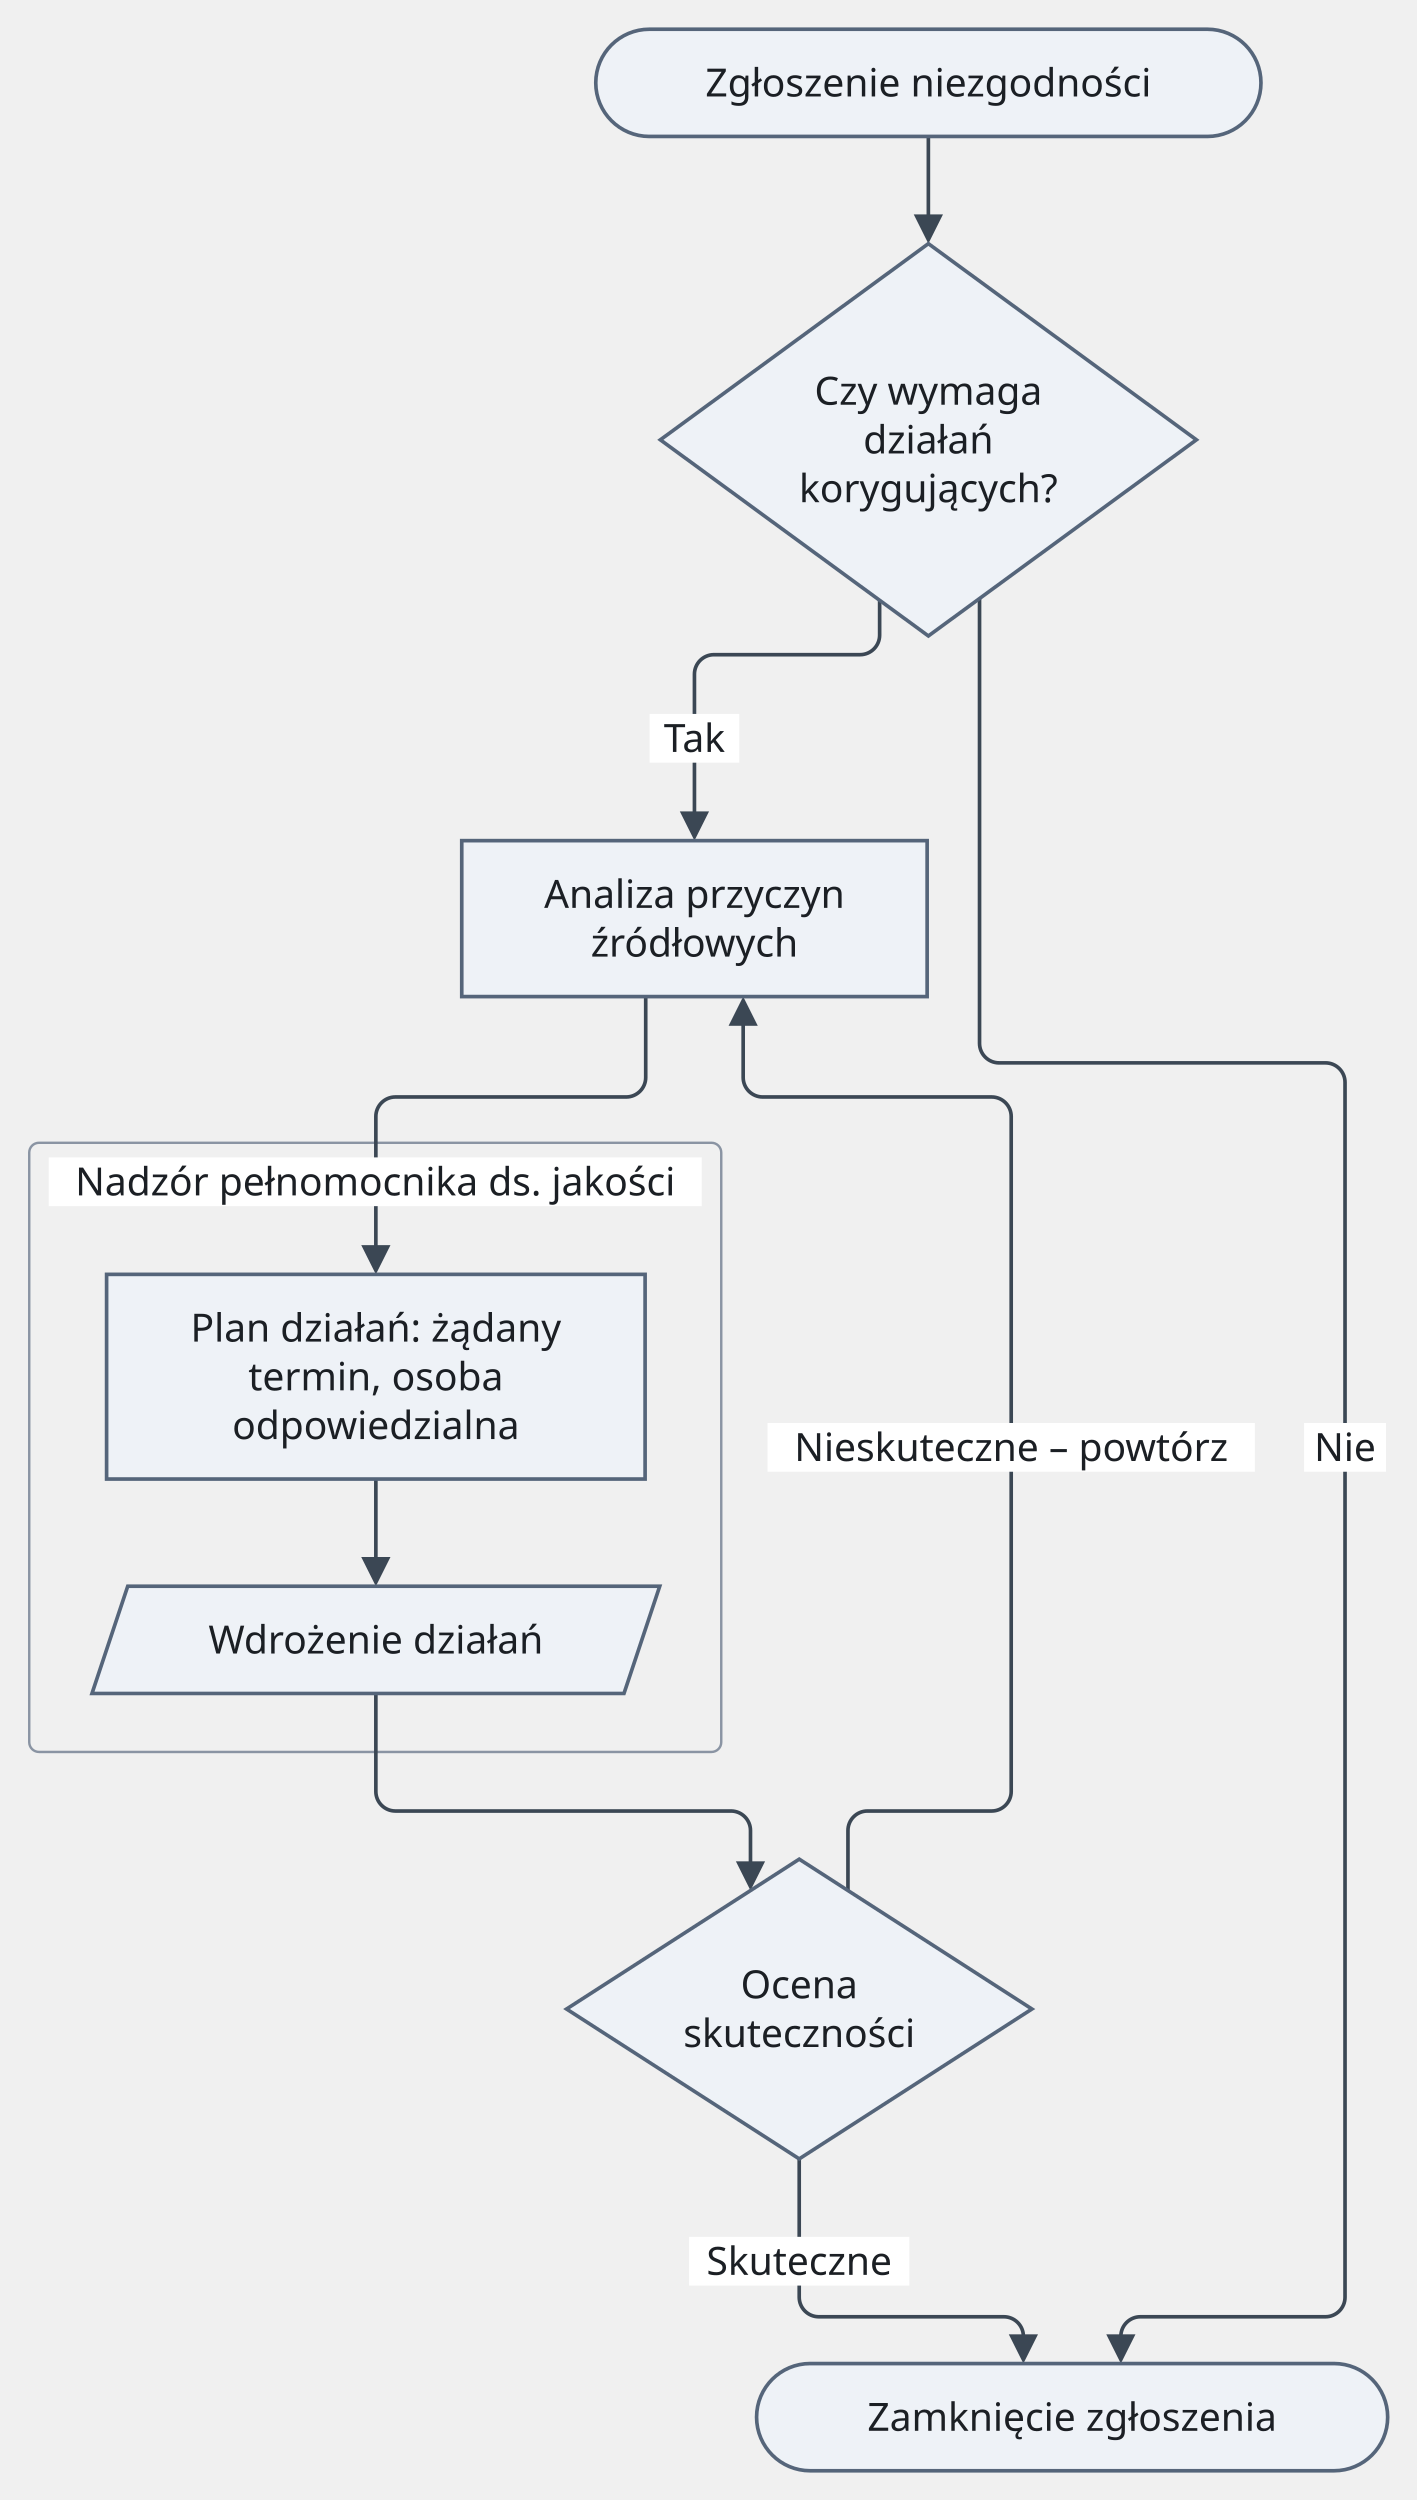
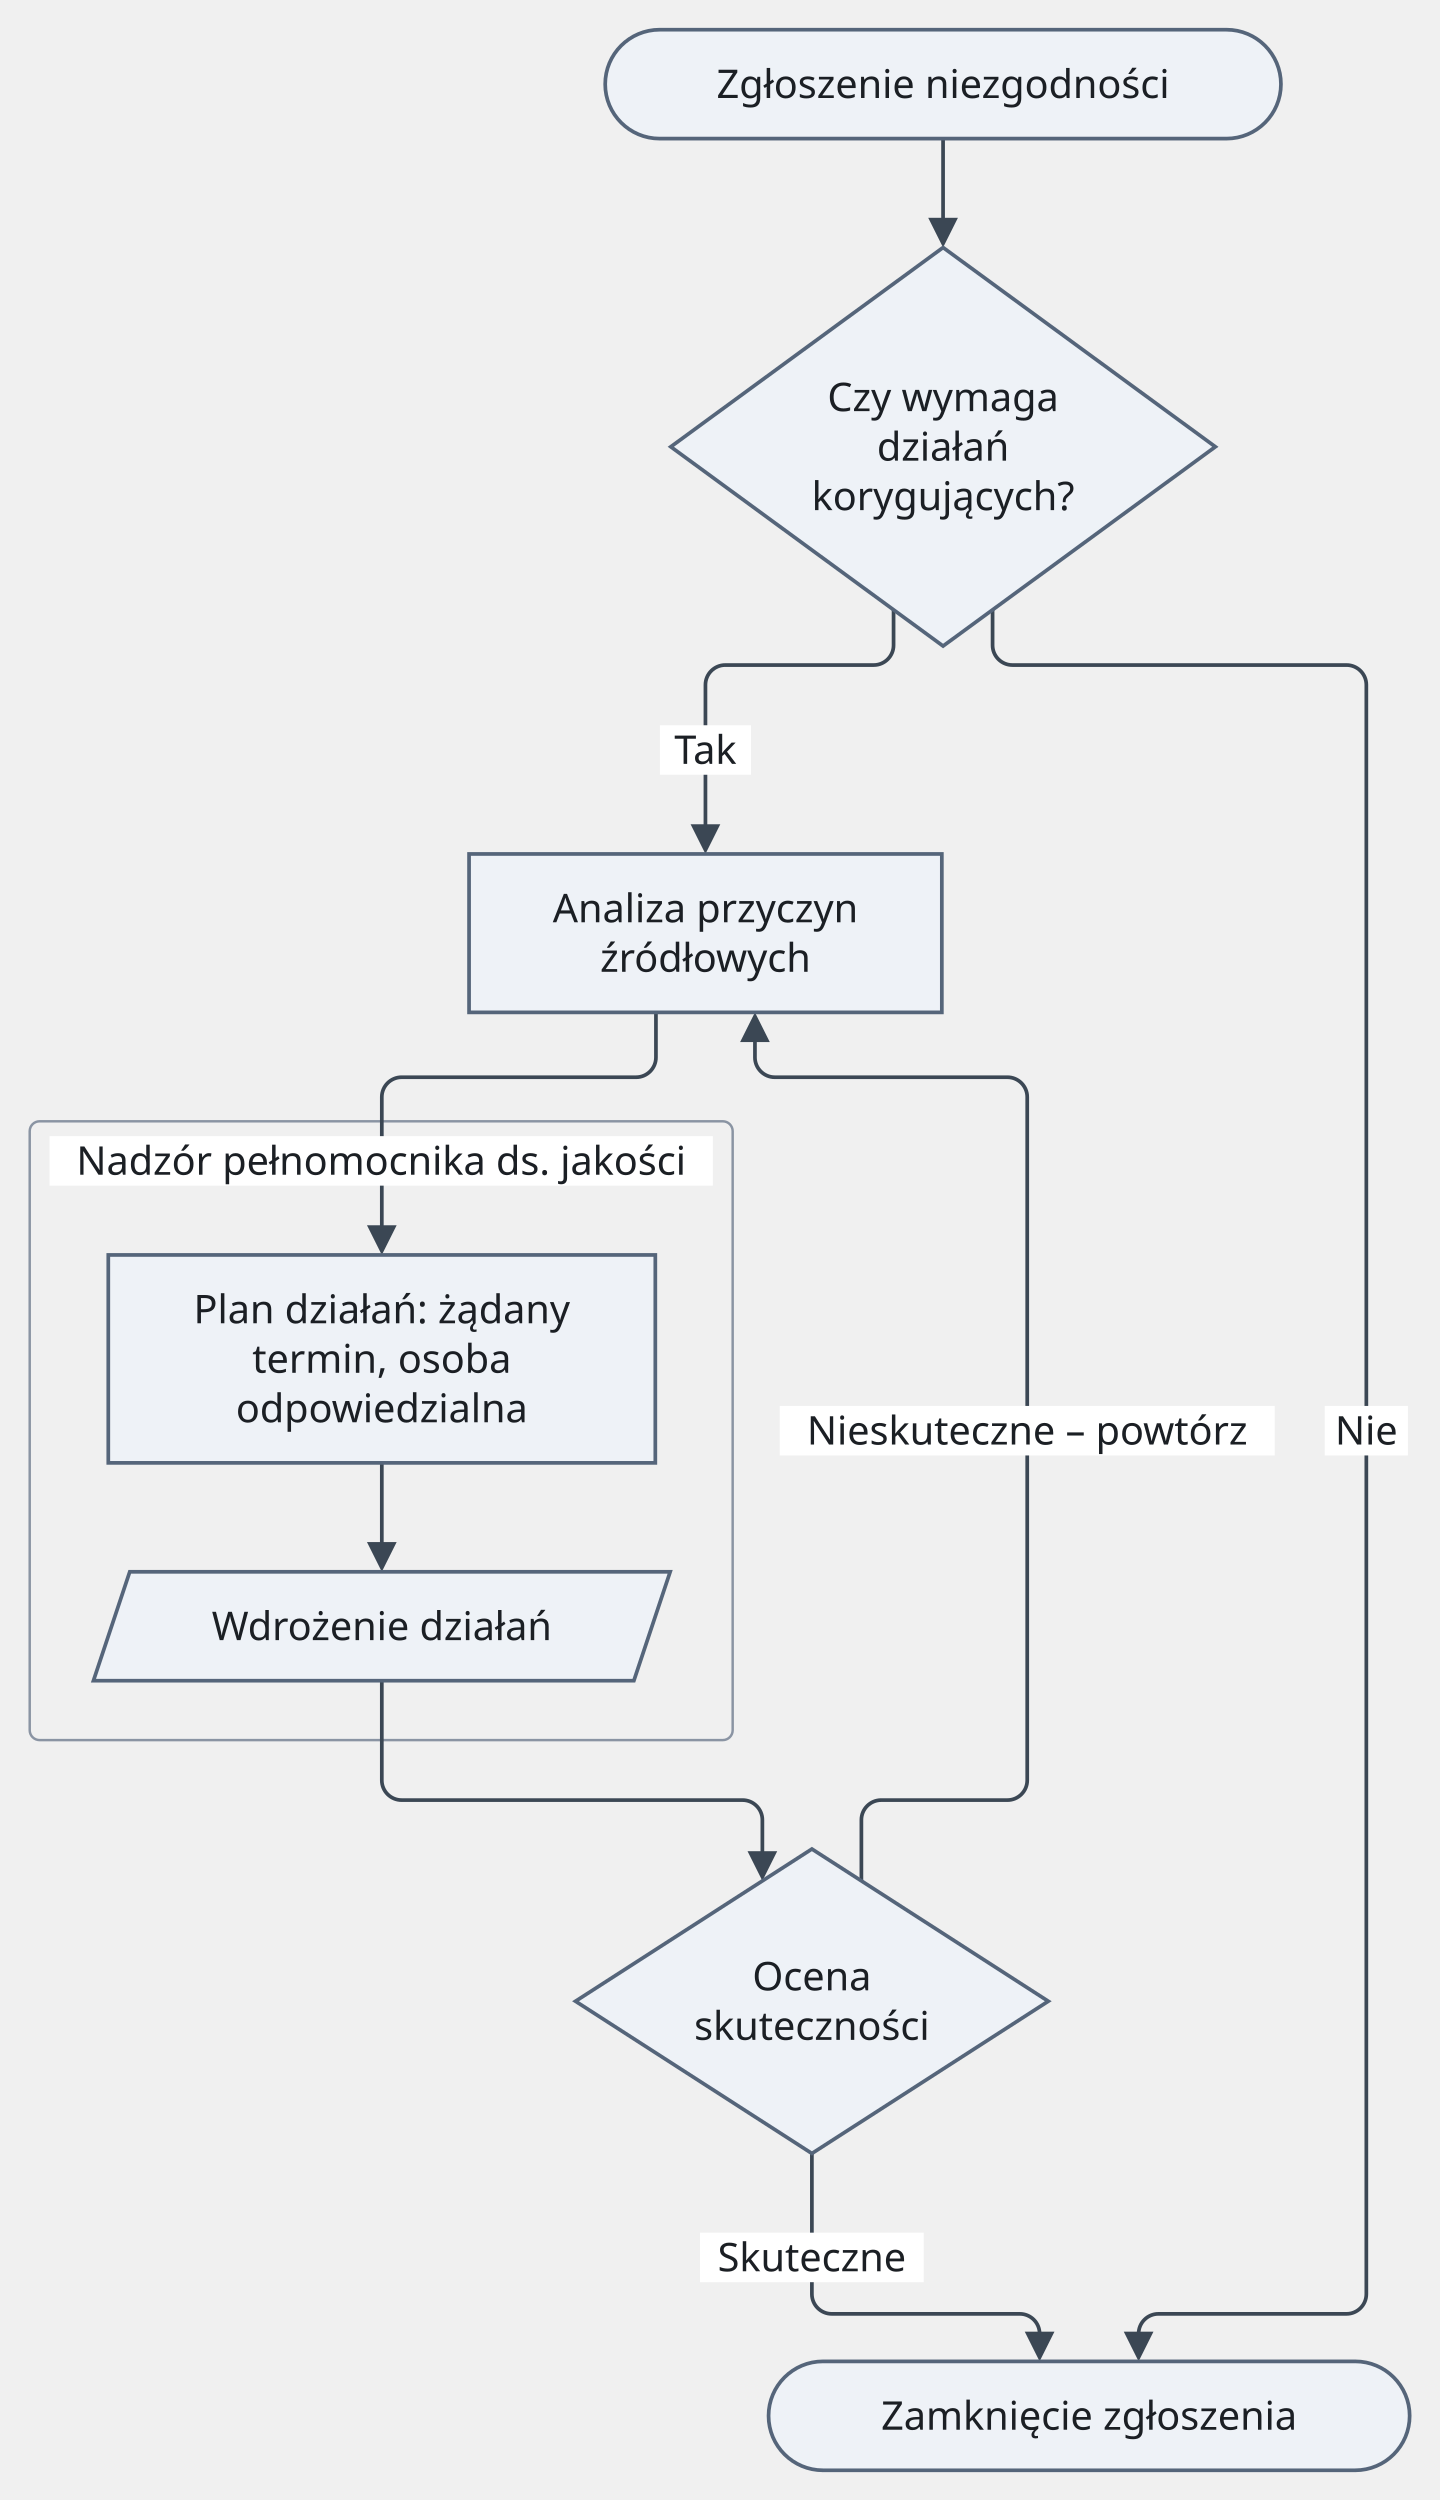
- <svg xmlns="http://www.w3.org/2000/svg" version="1.1" width="581.5" height="1026" viewBox="-12 -12 581.5 1026" role="img" font-family="Recursive, sans-serif" font-size="16">
-   <rect class="cluster" x="0" y="457" width="284" height="250" rx="4" fill="none" stroke="#8a94a3" stroke-width="1" />
-   <path class="edge" d="M142.25 595 L142.25 630.6" fill="none" stroke="#3b4754" stroke-width="1.5" />
+ <svg xmlns="http://www.w3.org/2000/svg" version="1.1" width="581.5" height="1010" viewBox="-12 -12 581.5 1010" role="img" font-family="Recursive, sans-serif" font-size="16">
+   <rect class="cluster" x="0" y="441" width="284" height="250" rx="4" fill="none" stroke="#8a94a3" stroke-width="1" />
+   <path class="edge" d="M142.25 579 L142.25 614.6" fill="none" stroke="#3b4754" stroke-width="1.5" />
  <path class="edge" d="M369 44 L369 79.6" fill="none" stroke="#3b4754" stroke-width="1.5" />
  <path class="edge" d="M349 234.36 L349 248.68 C349 253.08 345.4 256.68 341 256.68 L281 256.68 C276.6 256.68 273 260.28 273 264.68 L273 279 L273 324.6" fill="none" stroke="#3b4754" stroke-width="1.5" />
-   <path class="edge" d="M390 233.63 L390 397 L390 416.2 C390 420.6 393.6 424.2 398 424.2 L532 424.2 C536.4 424.2 540 427.8 540 432.2 L540 457 L540 928 L540 930.8 C540 935.2 536.4 938.8 532 938.8 L456 938.8 C451.6 938.8 448 942.4 448 946.8 L448 949.6" fill="none" stroke="#3b4754" stroke-width="1.5" />
-   <path class="edge" d="M253 397 L253 430.2 C253 434.6 249.4 438.2 245 438.2 L150.25 438.2 C145.85 438.2 142.25 441.8 142.25 446.2 L142.25 457 L142.25 502.6" fill="none" stroke="#3b4754" stroke-width="1.5" />
-   <path class="edge" d="M142.25 683 L142.25 707 L142.25 723.24 C142.25 727.64 145.85 731.24 150.25 731.24 L288 731.24 C292.4 731.24 296 734.84 296 739.24 L296 755.48" fill="none" stroke="#3b4754" stroke-width="1.5" />
-   <path class="edge" d="M316 874 L316 928 L316 930.8 C316 935.2 319.6 938.8 324 938.8 L400 938.8 C404.4 938.8 408 942.4 408 946.8 L408 949.6" fill="none" stroke="#3b4754" stroke-width="1.5" />
-   <path class="edge" d="M293 405.4 L293 430.2 C293 434.6 296.6 438.2 301 438.2 L395 438.2 C399.4 438.2 403 441.8 403 446.2 L403 457 L403 707 L403 723.24 C403 727.64 399.4 731.24 395 731.24 L344 731.24 C339.6 731.24 336 734.84 336 739.24 L336 763.88" fill="none" stroke="#3b4754" stroke-width="1.5" />
-   <rect class="cluster-title-background" x="8" y="463" width="268" height="20" fill="#ffffff" />
+   <path class="edge" d="M389 234.36 L389 248.68 C389 253.08 392.6 256.68 397 256.68 L532 256.68 C536.4 256.68 540 260.28 540 264.68 L540 279 L540 912 L540 914.8 C540 919.2 536.4 922.8 532 922.8 L456 922.8 C451.6 922.8 448 926.4 448 930.8 L448 933.6" fill="none" stroke="#3b4754" stroke-width="1.5" />
+   <path class="edge" d="M253 397 L253 415.2 C253 419.6 249.4 423.2 245 423.2 L150.25 423.2 C145.85 423.2 142.25 426.8 142.25 431.2 L142.25 441 L142.25 486.6" fill="none" stroke="#3b4754" stroke-width="1.5" />
+   <path class="edge" d="M142.25 667 L142.25 691 L142.25 707.24 C142.25 711.64 145.85 715.24 150.25 715.24 L288 715.24 C292.4 715.24 296 718.84 296 723.24 L296 739.48" fill="none" stroke="#3b4754" stroke-width="1.5" />
+   <path class="edge" d="M316 858 L316 912 L316 914.8 C316 919.2 319.6 922.8 324 922.8 L400 922.8 C404.4 922.8 408 926.4 408 930.8 L408 933.6" fill="none" stroke="#3b4754" stroke-width="1.5" />
+   <path class="edge" d="M293 405.4 L293 415.2 C293 419.6 296.6 423.2 301 423.2 L395 423.2 C399.4 423.2 403 426.8 403 431.2 L403 441 L403 691 L403 707.24 C403 711.64 399.4 715.24 395 715.24 L344 715.24 C339.6 715.24 336 718.84 336 723.24 L336 747.88" fill="none" stroke="#3b4754" stroke-width="1.5" />
+   <rect class="cluster-title-background" x="8" y="447" width="268" height="20" fill="#ffffff" />
  <rect class="edge-label-background" x="254.6" y="281" width="36.8" height="20" fill="#ffffff" />
-   <rect class="edge-label-background" x="523.2" y="572" width="33.6" height="20" fill="#ffffff" />
-   <rect class="edge-label-background" x="270.8" y="906" width="90.4" height="20" fill="#ffffff" />
-   <rect class="edge-label-background" x="303" y="572" width="200" height="20" fill="#ffffff" />
-   <polygon class="arrowhead" points="142.25,639 136.25,627 148.25,627" fill="#3b4754" />
+   <rect class="edge-label-background" x="523.2" y="556" width="33.6" height="20" fill="#ffffff" />
+   <rect class="edge-label-background" x="270.8" y="890" width="90.4" height="20" fill="#ffffff" />
+   <rect class="edge-label-background" x="303" y="556" width="200" height="20" fill="#ffffff" />
+   <polygon class="arrowhead" points="142.25,623 136.25,611 148.25,611" fill="#3b4754" />
  <polygon class="arrowhead" points="369,88 363,76 375,76" fill="#3b4754" />
  <polygon class="arrowhead" points="273,333 267,321 279,321" fill="#3b4754" />
-   <polygon class="arrowhead" points="448,958 442,946 454,946" fill="#3b4754" />
-   <polygon class="arrowhead" points="142.25,511 136.25,499 148.25,499" fill="#3b4754" />
-   <polygon class="arrowhead" points="296,763.88 290,751.88 302,751.88" fill="#3b4754" />
-   <polygon class="arrowhead" points="408,958 402,946 414,946" fill="#3b4754" />
+   <polygon class="arrowhead" points="448,942 442,930 454,930" fill="#3b4754" />
+   <polygon class="arrowhead" points="142.25,495 136.25,483 148.25,483" fill="#3b4754" />
+   <polygon class="arrowhead" points="296,747.88 290,735.88 302,735.88" fill="#3b4754" />
+   <polygon class="arrowhead" points="408,942 402,930 414,930" fill="#3b4754" />
  <polygon class="arrowhead" points="293,397 299,409 287,409" fill="#3b4754" />
  <rect class="node" x="232.5" y="0" width="273" height="44" rx="22" fill="#eef2f7" stroke="#55657a" stroke-width="1.5" />
  <polygon class="node" points="369,88 479,168.5 369,249 259,168.5" fill="#eef2f7" stroke="#55657a" stroke-width="1.5" />
  <rect class="node" x="177.5" y="333" width="191" height="64" fill="#eef2f7" stroke="#55657a" stroke-width="1.5" />
-   <rect class="node" x="31.75" y="511" width="221" height="84" fill="#eef2f7" stroke="#55657a" stroke-width="1.5" />
-   <polygon class="node" points="40.42,639 258.75,639 244.08,683 25.75,683" fill="#eef2f7" stroke="#55657a" stroke-width="1.5" />
-   <polygon class="node" points="316,751 411.5,812.5 316,874 220.5,812.5" fill="#eef2f7" stroke="#55657a" stroke-width="1.5" />
-   <rect class="node" x="298.5" y="958" width="259" height="44" rx="22" fill="#eef2f7" stroke="#55657a" stroke-width="1.5" />
+   <rect class="node" x="31.75" y="495" width="221" height="84" fill="#eef2f7" stroke="#55657a" stroke-width="1.5" />
+   <polygon class="node" points="40.42,623 258.75,623 244.08,667 25.75,667" fill="#eef2f7" stroke="#55657a" stroke-width="1.5" />
+   <polygon class="node" points="316,735 411.5,796.5 316,858 220.5,796.5" fill="#eef2f7" stroke="#55657a" stroke-width="1.5" />
+   <rect class="node" x="298.5" y="942" width="259" height="44" rx="22" fill="#eef2f7" stroke="#55657a" stroke-width="1.5" />
  <text class="node-label" x="369" y="27.6" text-anchor="middle" fill="#1b1f24">Zgłoszenie niezgodności</text>
  <text class="node-label" x="369" y="154.1" text-anchor="middle" fill="#1b1f24">Czy wymaga</text>
  <text class="node-label" x="369" y="174.1" text-anchor="middle" fill="#1b1f24">działań</text>
  <text class="node-label" x="369" y="194.1" text-anchor="middle" fill="#1b1f24">korygujących?</text>
  <text class="node-label" x="273" y="360.6" text-anchor="middle" fill="#1b1f24">Analiza przyczyn</text>
  <text class="node-label" x="273" y="380.6" text-anchor="middle" fill="#1b1f24">źródłowych</text>
-   <text class="cluster-title" x="142" y="478.6" text-anchor="middle" fill="#1b1f24">Nadzór pełnomocnika ds. jakości</text>
-   <text class="node-label" x="142.25" y="538.6" text-anchor="middle" fill="#1b1f24">Plan działań: żądany</text>
-   <text class="node-label" x="142.25" y="558.6" text-anchor="middle" fill="#1b1f24">termin, osoba</text>
-   <text class="node-label" x="142.25" y="578.6" text-anchor="middle" fill="#1b1f24">odpowiedzialna</text>
-   <text class="node-label" x="142.25" y="666.6" text-anchor="middle" fill="#1b1f24">Wdrożenie działań</text>
-   <text class="node-label" x="316" y="808.1" text-anchor="middle" fill="#1b1f24">Ocena</text>
-   <text class="node-label" x="316" y="828.1" text-anchor="middle" fill="#1b1f24">skuteczności</text>
-   <text class="node-label" x="428" y="985.6" text-anchor="middle" fill="#1b1f24">Zamknięcie zgłoszenia</text>
+   <text class="cluster-title" x="142" y="462.6" text-anchor="middle" fill="#1b1f24">Nadzór pełnomocnika ds. jakości</text>
+   <text class="node-label" x="142.25" y="522.6" text-anchor="middle" fill="#1b1f24">Plan działań: żądany</text>
+   <text class="node-label" x="142.25" y="542.6" text-anchor="middle" fill="#1b1f24">termin, osoba</text>
+   <text class="node-label" x="142.25" y="562.6" text-anchor="middle" fill="#1b1f24">odpowiedzialna</text>
+   <text class="node-label" x="142.25" y="650.6" text-anchor="middle" fill="#1b1f24">Wdrożenie działań</text>
+   <text class="node-label" x="316" y="792.1" text-anchor="middle" fill="#1b1f24">Ocena</text>
+   <text class="node-label" x="316" y="812.1" text-anchor="middle" fill="#1b1f24">skuteczności</text>
+   <text class="node-label" x="428" y="969.6" text-anchor="middle" fill="#1b1f24">Zamknięcie zgłoszenia</text>
  <text class="edge-label" x="273" y="296.6" text-anchor="middle" fill="#1b1f24">Tak</text>
-   <text class="edge-label" x="540" y="587.6" text-anchor="middle" fill="#1b1f24">Nie</text>
-   <text class="edge-label" x="316" y="921.6" text-anchor="middle" fill="#1b1f24">Skuteczne</text>
-   <text class="edge-label" x="403" y="587.6" text-anchor="middle" fill="#1b1f24">Nieskuteczne – powtórz</text>
+   <text class="edge-label" x="540" y="571.6" text-anchor="middle" fill="#1b1f24">Nie</text>
+   <text class="edge-label" x="316" y="905.6" text-anchor="middle" fill="#1b1f24">Skuteczne</text>
+   <text class="edge-label" x="403" y="571.6" text-anchor="middle" fill="#1b1f24">Nieskuteczne – powtórz</text>
</svg>
